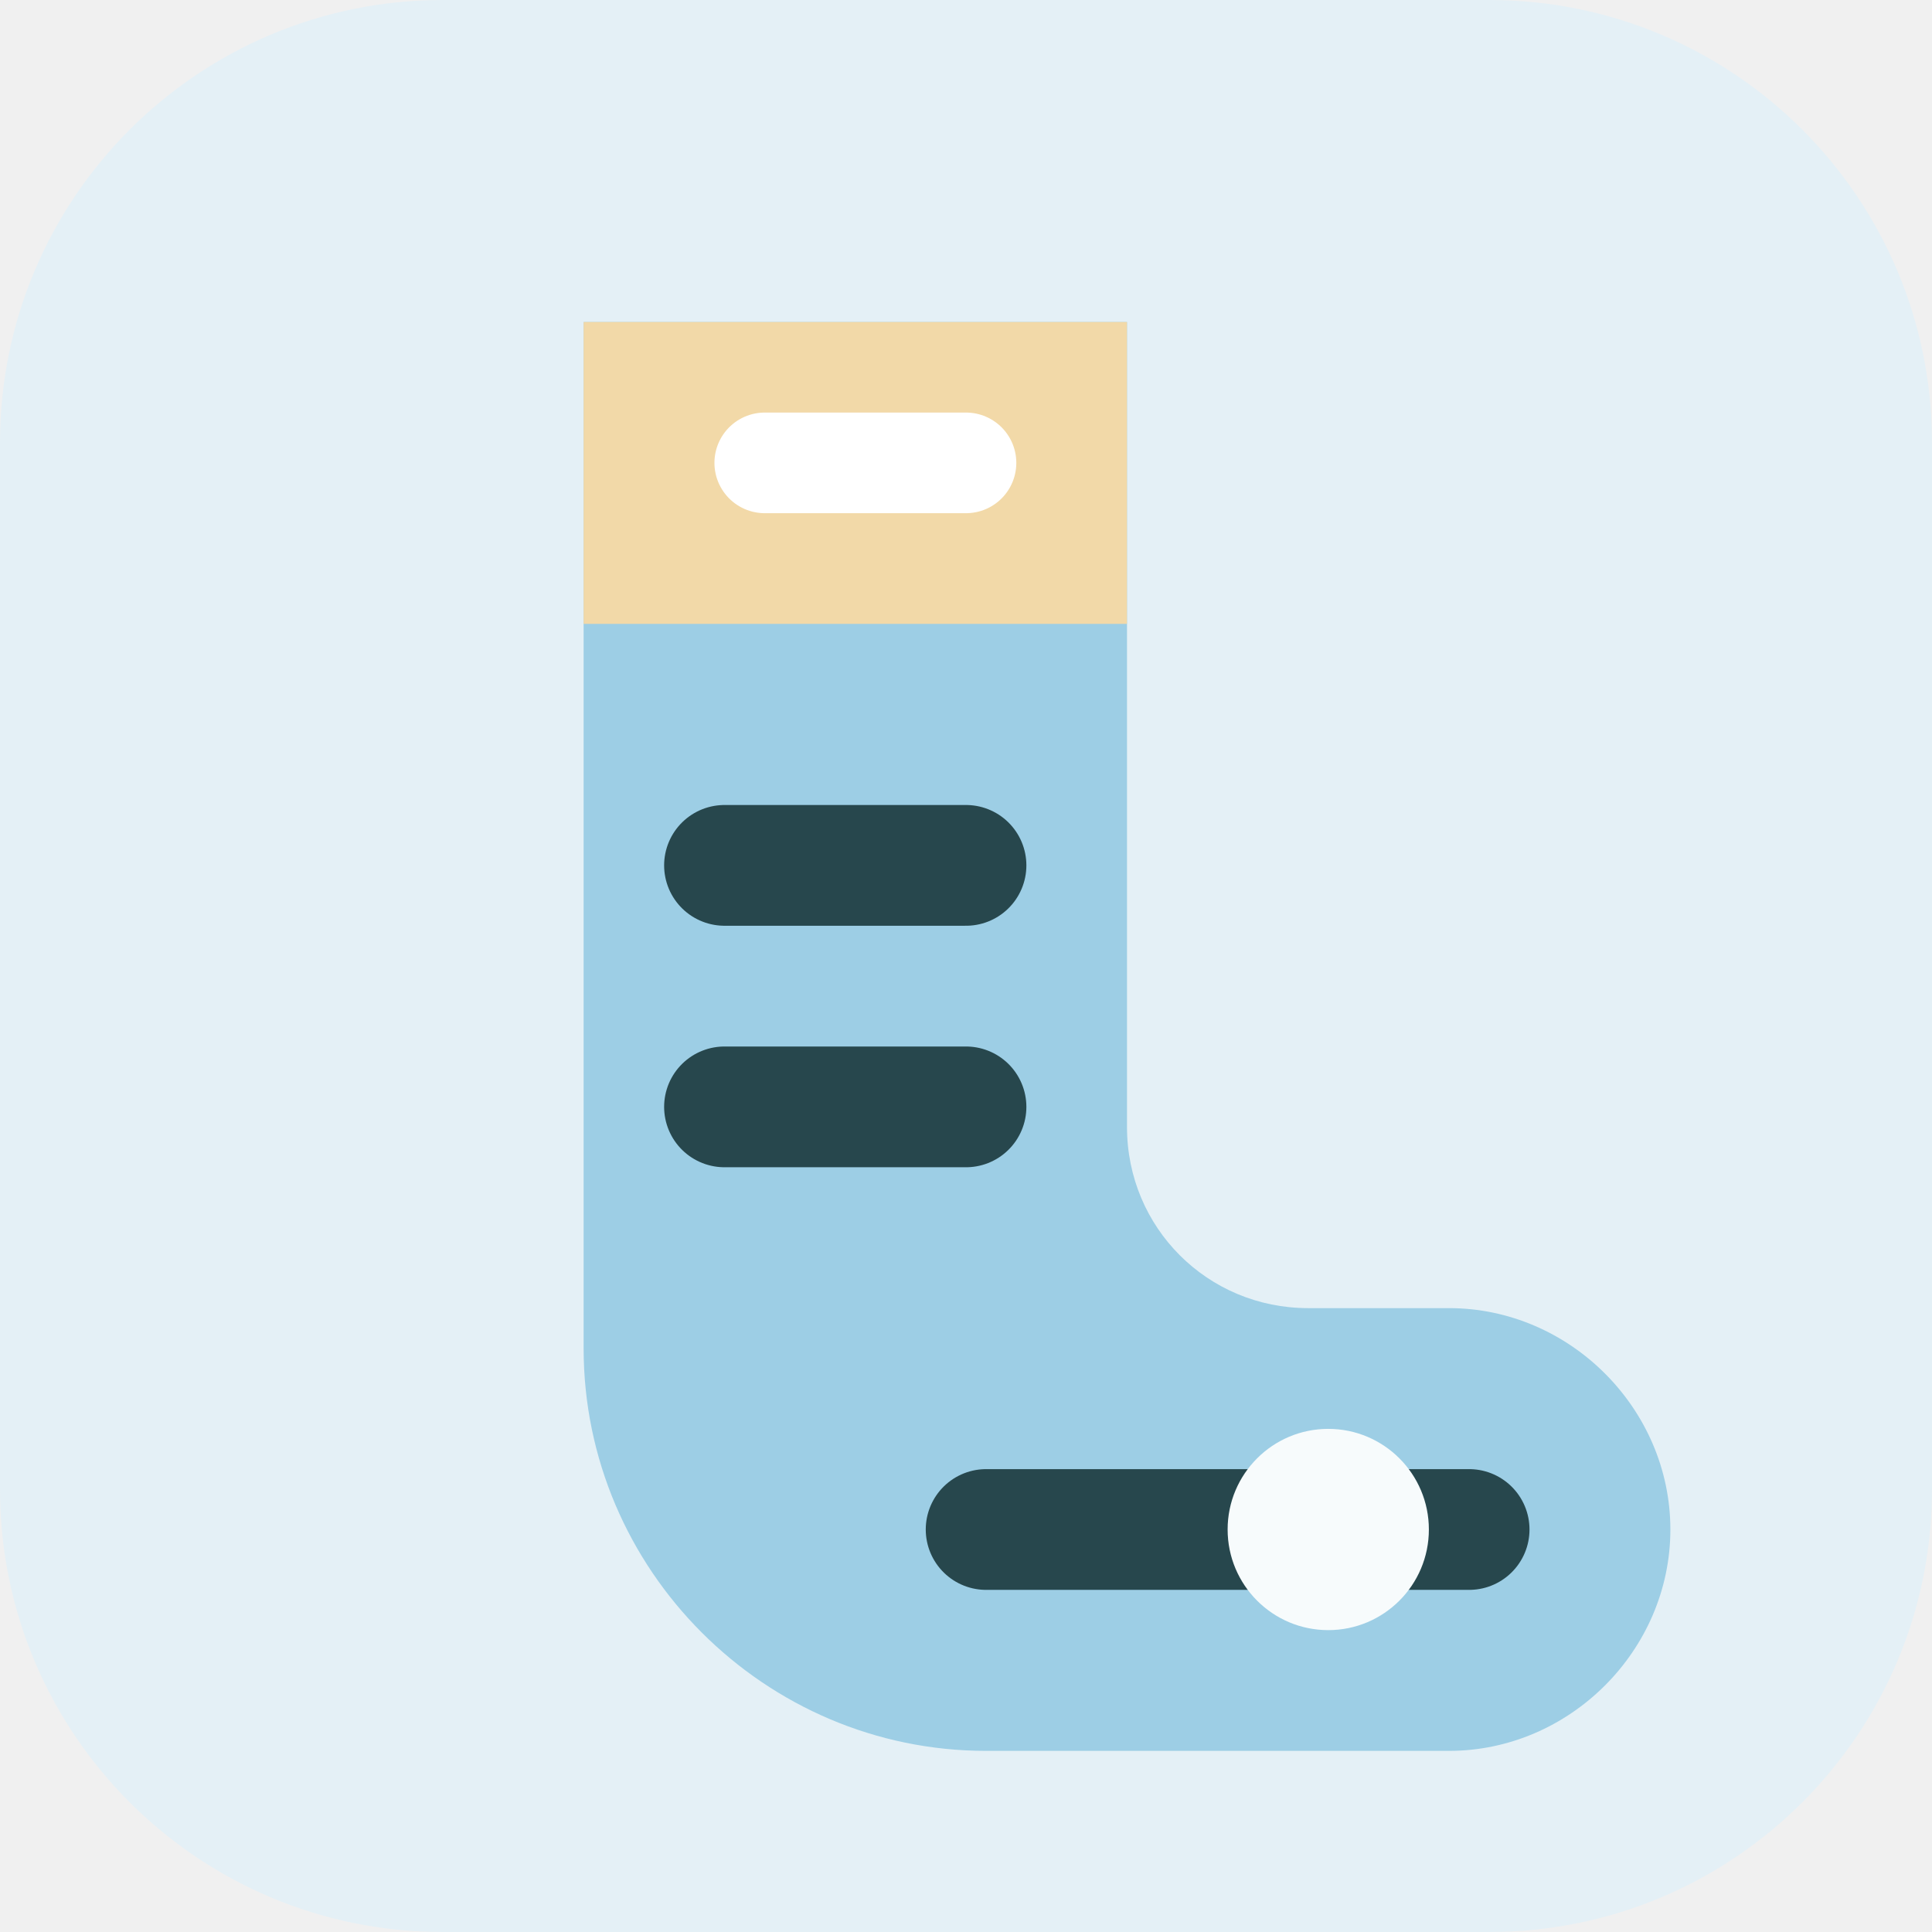
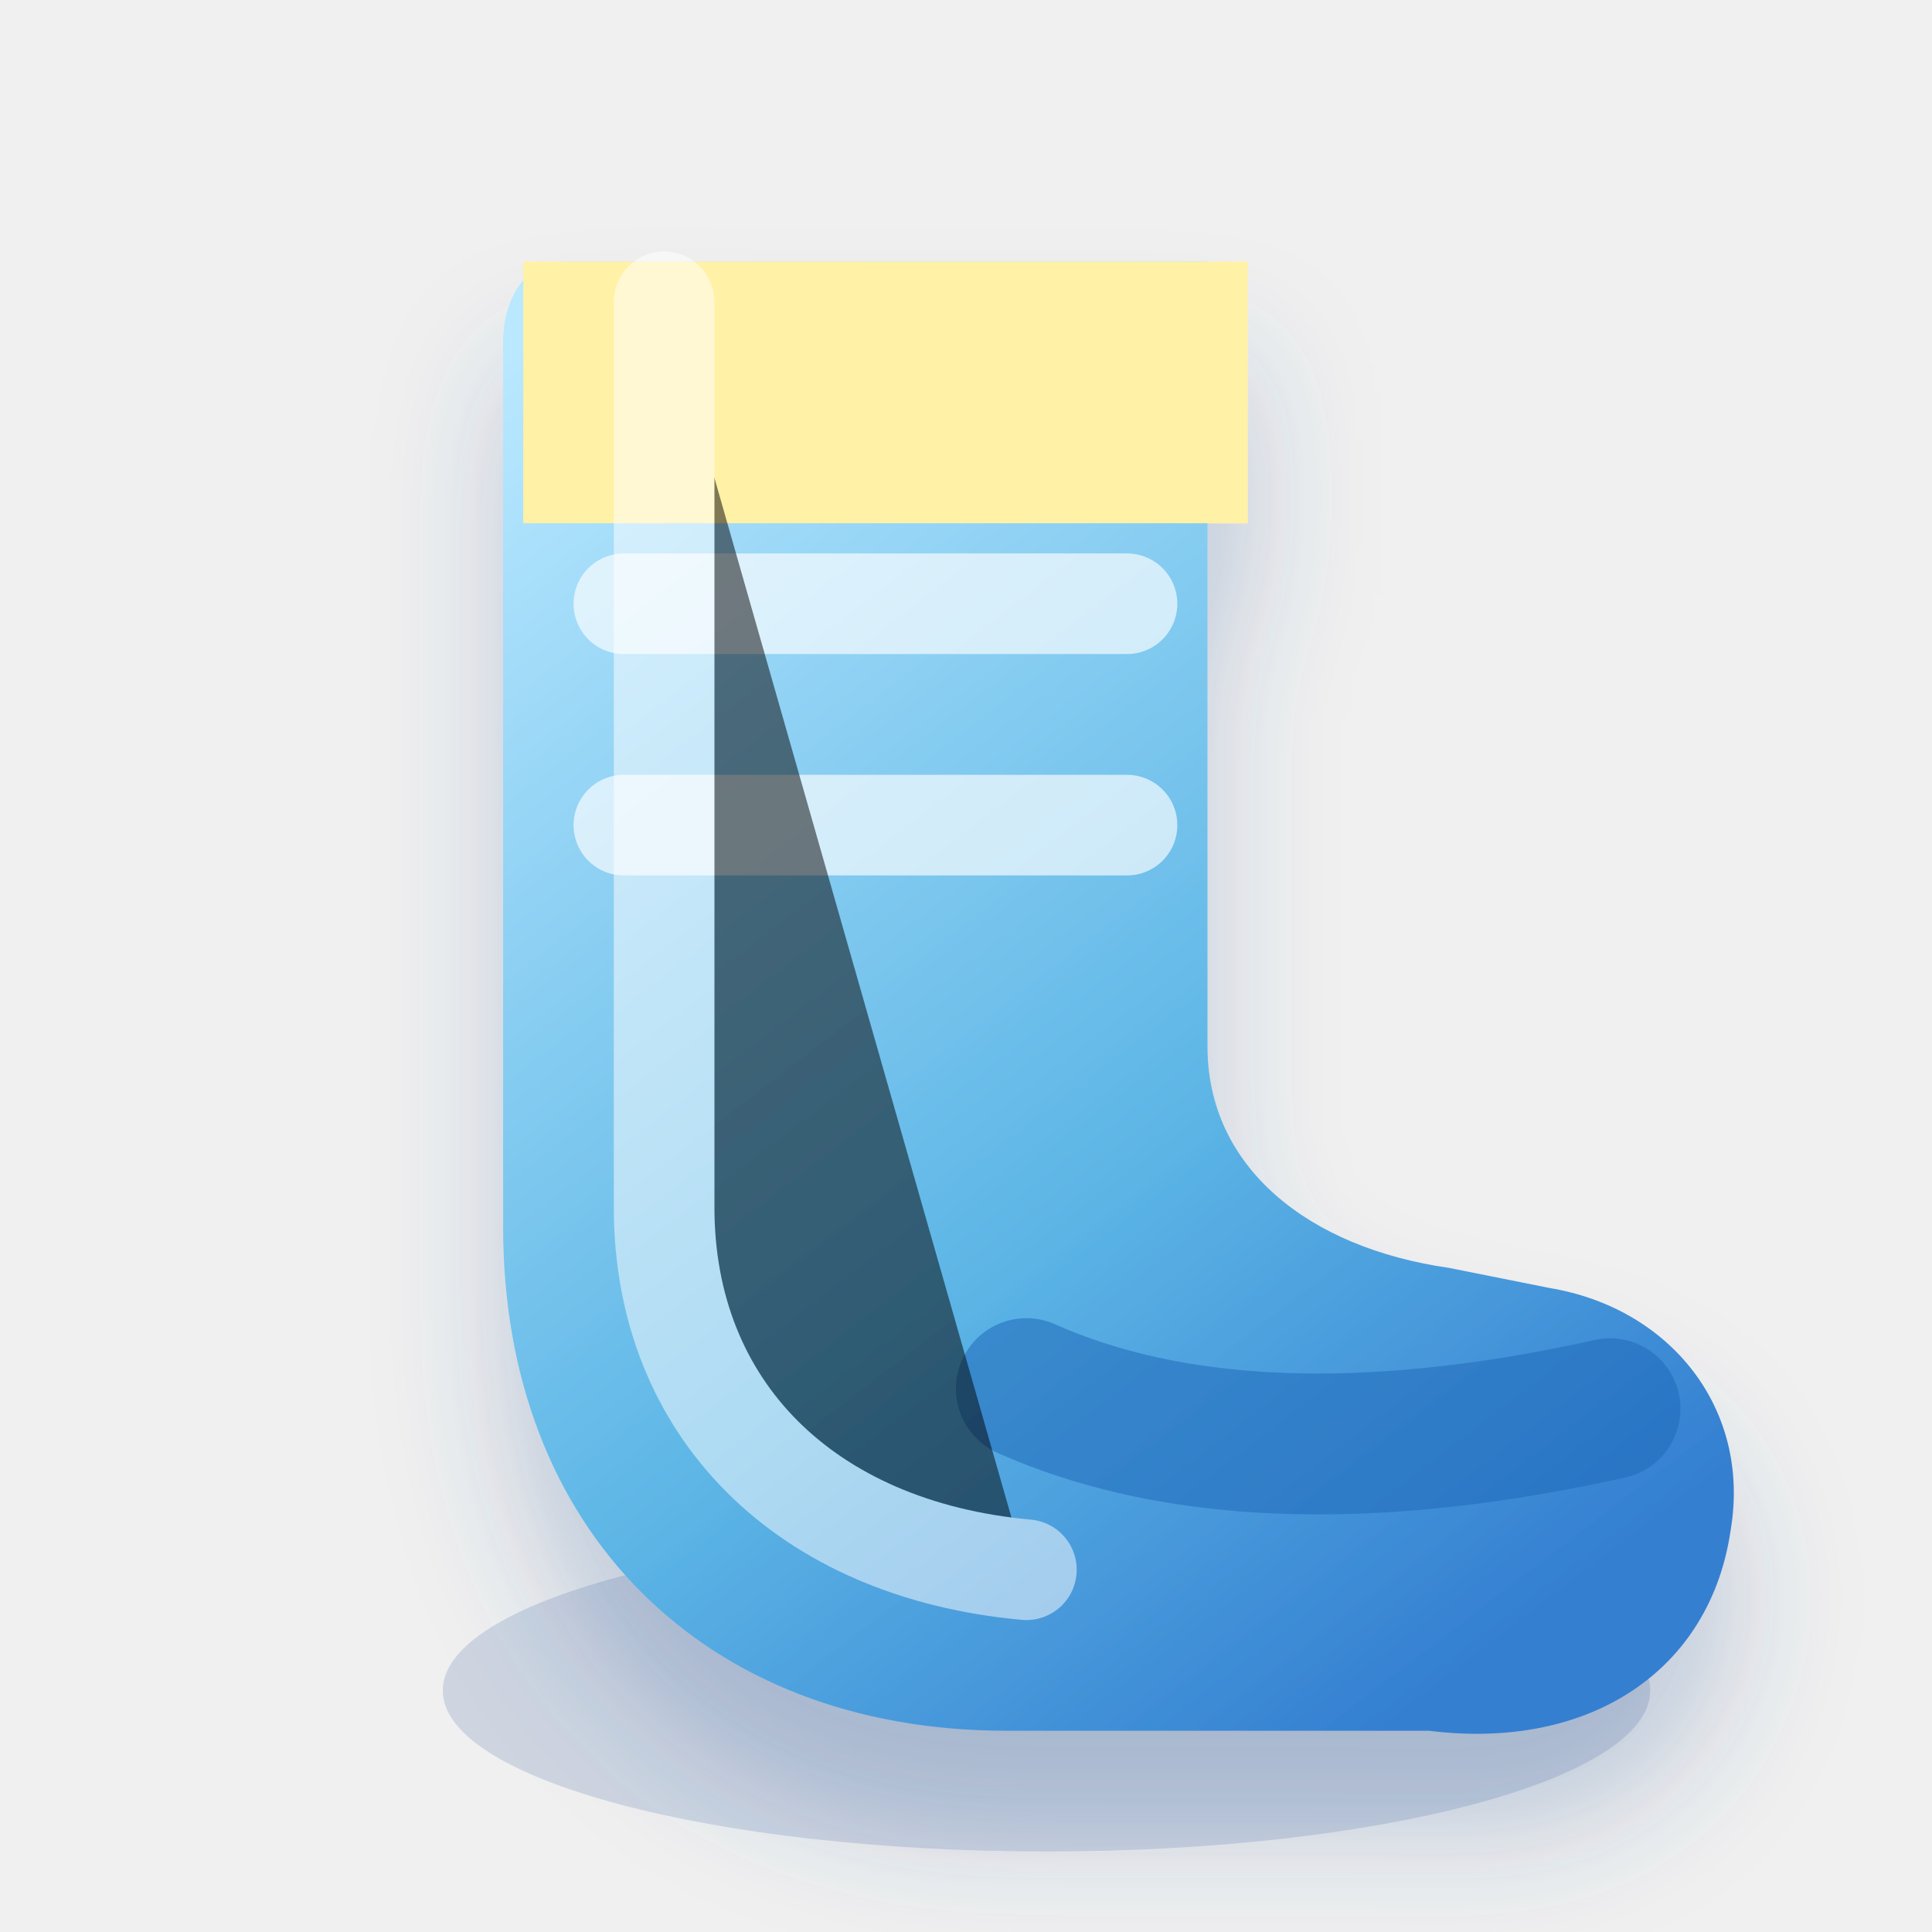
<svg xmlns="http://www.w3.org/2000/svg" viewBox="0 0 96 96" role="img" aria-labelledby="title">
-   <rect width="96" height="96" rx="22" fill="#E4F0F6" />
-   <path d="M29 16h27v40c0 5 4 9 9 9h7c6 0 11 5 11 11s-5 11-11 11H49c-11 0-20-9-20-20V16Z" fill="#9DCEE5" />
-   <path d="M29 16h27v15H29V16Z" fill="#F2D9A8" />
-   <path d="M36 43h12M36 55h12M49 76h24" stroke="#27474D" stroke-width="6" stroke-linecap="round" />
-   <path d="M38 23h10" stroke="#FFFFFF" stroke-width="5" stroke-linecap="round" />
-   <circle cx="66" cy="76" r="5" fill="#F7FBFC" />
+   <defs>
+     <linearGradient id="sockBlue" x1="25" x2="74" y1="18" y2="82" gradientUnits="userSpaceOnUse">
+       <stop stop-color="#B9E8FF" />
+       <stop offset=".62" stop-color="#5DB6E6" />
+       <stop offset="1" stop-color="#347FD1" />
+     </linearGradient>
+     <filter id="shadow" x="-15%" y="-15%" width="130%" height="135%">
+       <feDropShadow dx="0" dy="5" stdDeviation="3" flood-color="#355E9E" flood-opacity=".25" />
+     </filter>
+   </defs>
+   <ellipse cx="52" cy="84" rx="30" ry="8" fill="#305B9A" opacity=".18" />
+   <g filter="url(#shadow)">
+     <path d="M28 13h32v39c0 6 5 10 12 11l5 1c6 1 10 6 9 12-1 7-7 11-15 10H50c-15 0-25-10-25-25V17c0-2 1-4 3-4Z" fill="url(#sockBlue)" />
+     <path d="M26 13h36v13H26z" fill="#FFF1A6" />
+     <path d="M31 30h25M31 41h25" stroke="#FFFFFF" stroke-width="5" stroke-linecap="round" opacity=".65" />
+     <path d="M51 69c9 4 20 3 29 1" stroke="#1F69B9" stroke-width="7" stroke-linecap="round" opacity=".55" />
+     <path d="M33 15v45c0 10 7 17 18 18" stroke="#FFFFFF" stroke-width="5" stroke-linecap="round" opacity=".5" />
+   </g>
</svg>
